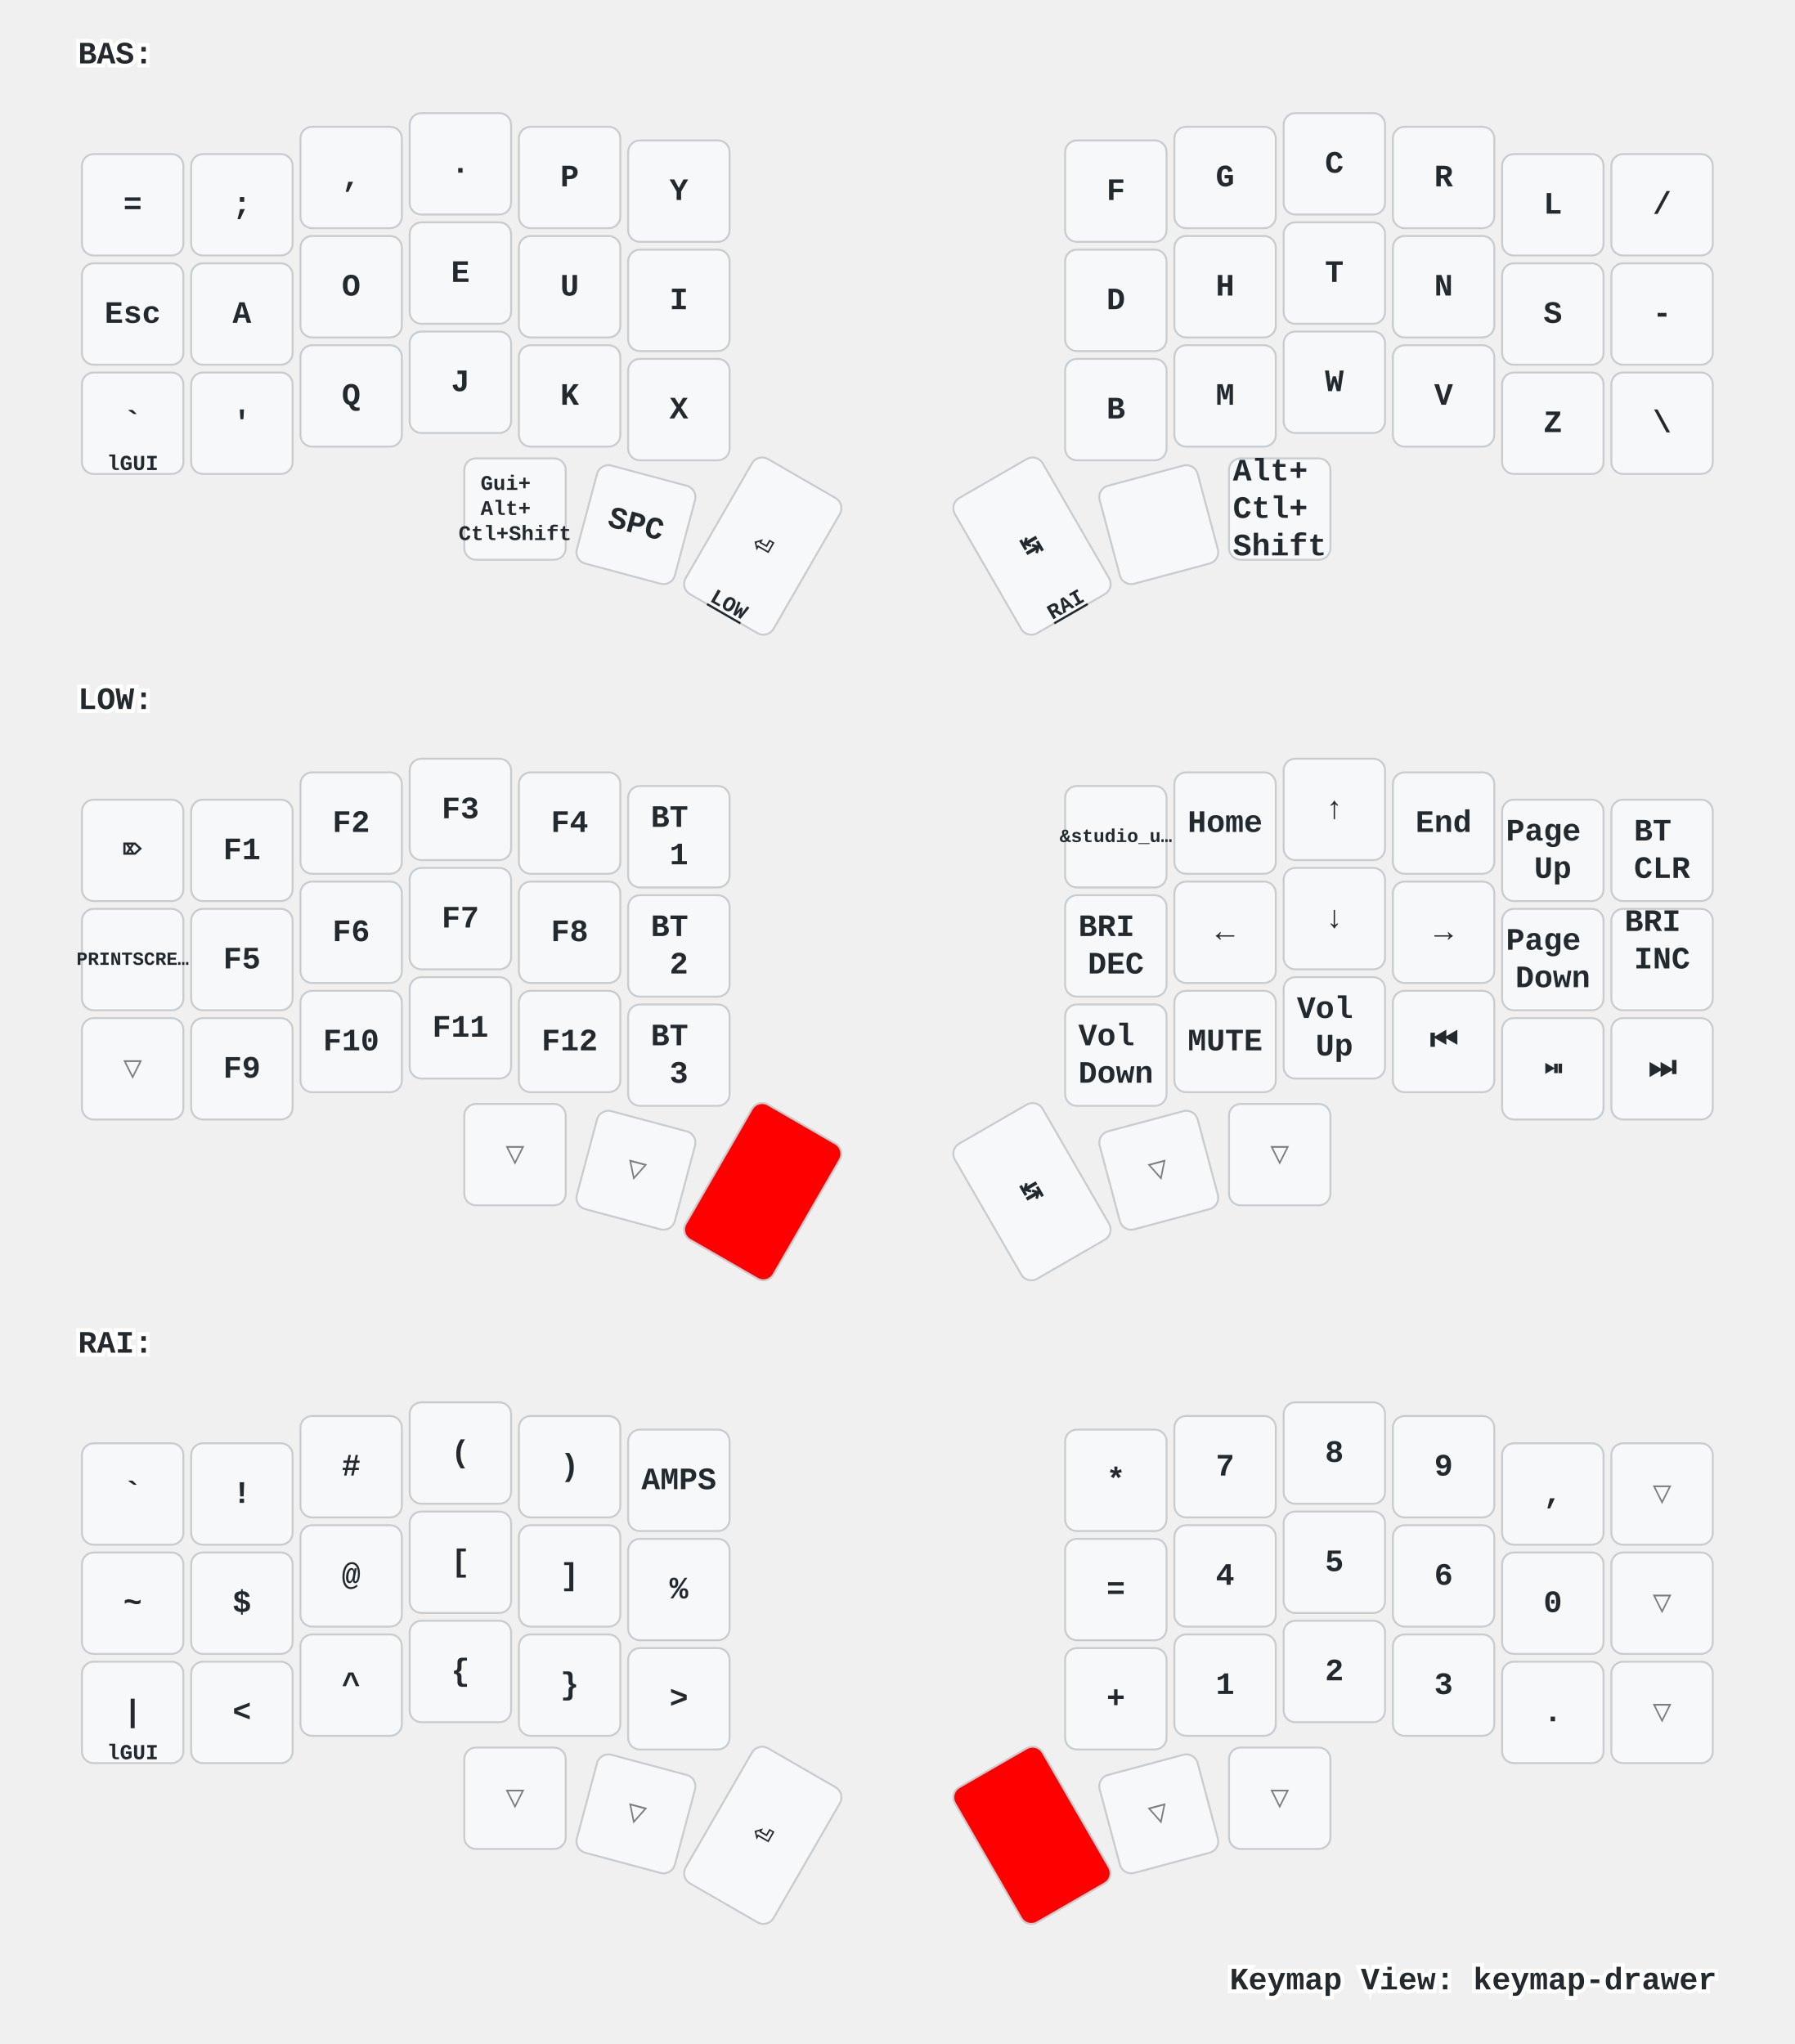
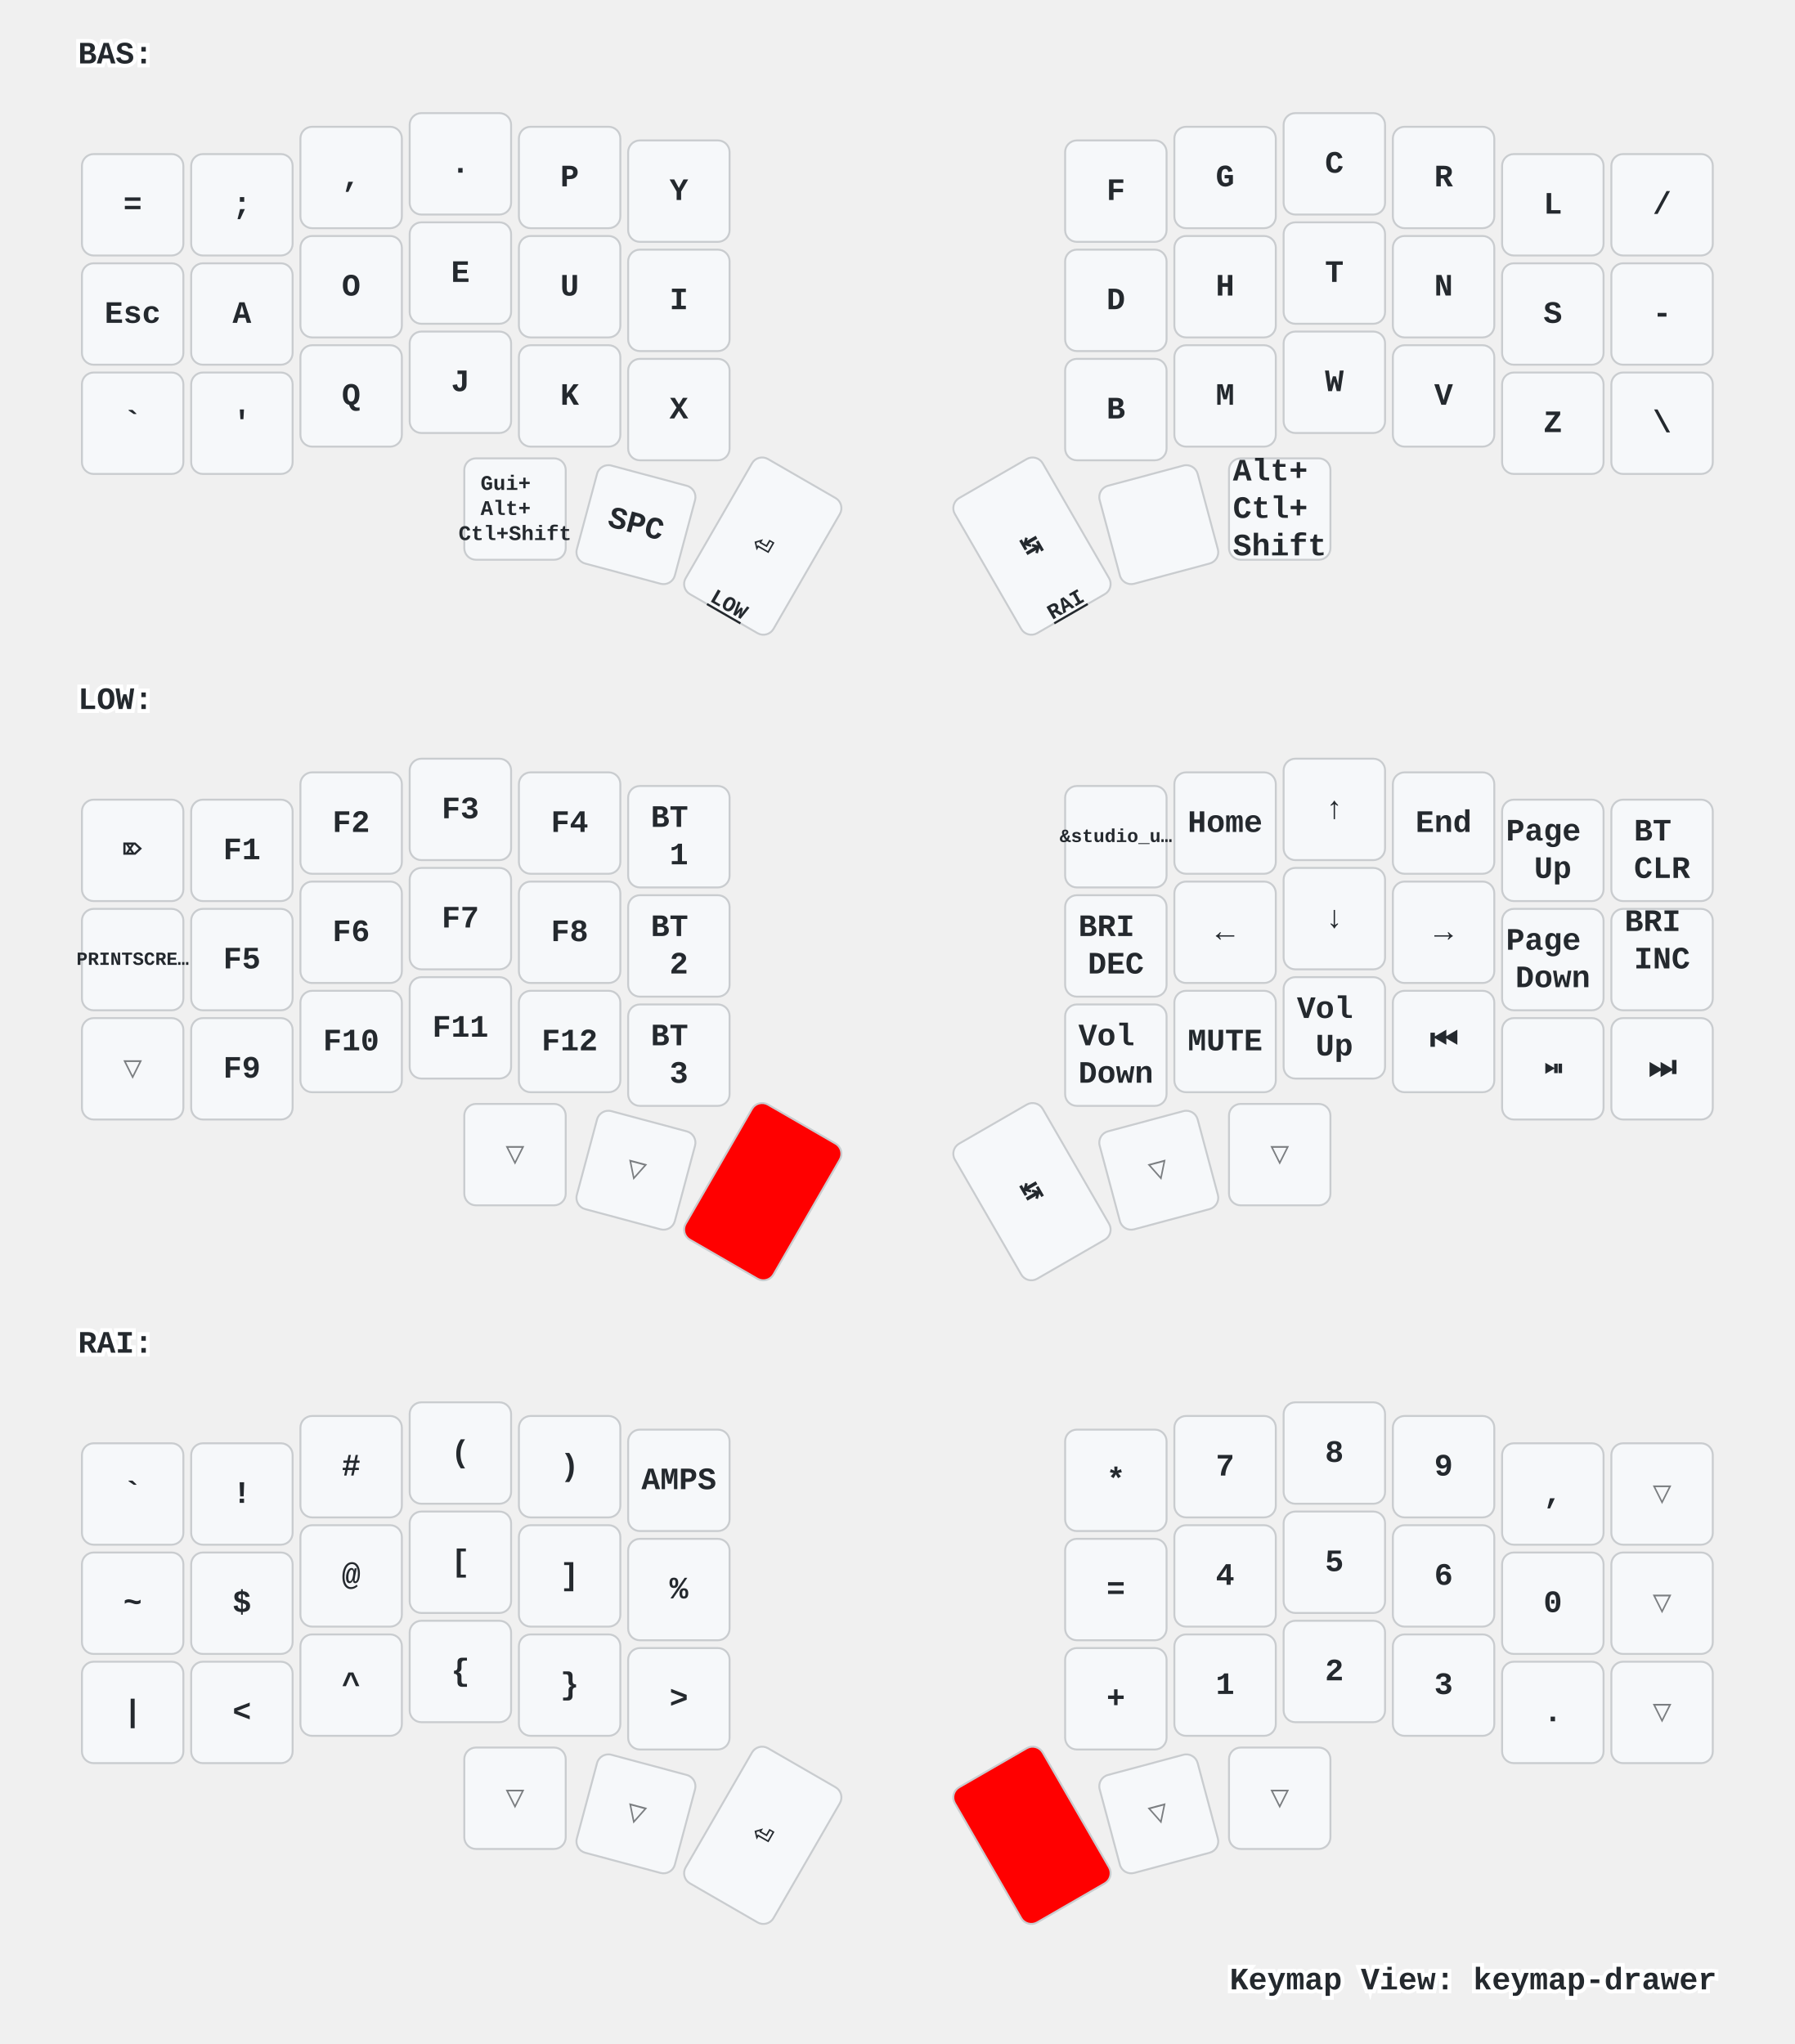
<svg xmlns="http://www.w3.org/2000/svg" xmlns:xlink="http://www.w3.org/1999/xlink" width="920" height="1048" viewBox="0 0 920 1048" class="keymap">
  <defs>/* start glyphs */
<svg id="mdi:apple-keyboard-command">
      <svg id="mdi-apple-keyboard-command" viewBox="0 0 24 24">
        <path d="M6,2A4,4 0 0,1 10,6V8H14V6A4,4 0 0,1 18,2A4,4 0 0,1 22,6A4,4 0 0,1 18,10H16V14H18A4,4 0 0,1 22,18A4,4 0 0,1 18,22A4,4 0 0,1 14,18V16H10V18A4,4 0 0,1 6,22A4,4 0 0,1 2,18A4,4 0 0,1 6,14H8V10H6A4,4 0 0,1 2,6A4,4 0 0,1 6,2M16,18A2,2 0 0,0 18,20A2,2 0 0,0 20,18A2,2 0 0,0 18,16H16V18M14,10H10V14H14V10M6,16A2,2 0 0,0 4,18A2,2 0 0,0 6,20A2,2 0 0,0 8,18V16H6M8,6A2,2 0 0,0 6,4A2,2 0 0,0 4,6A2,2 0 0,0 6,8H8V6M18,8A2,2 0 0,0 20,6A2,2 0 0,0 18,4A2,2 0 0,0 16,6V8H18Z" />
      </svg>
    </svg>
    <svg id="mdi:apple-keyboard-control">
      <svg id="mdi-apple-keyboard-control" viewBox="0 0 24 24">
        <path d="M19.78,11.78L18.36,13.19L12,6.83L5.64,13.19L4.22,11.78L12,4L19.78,11.78Z" />
      </svg>
    </svg>
    <svg id="mdi:apple-keyboard-option">
      <svg id="mdi-apple-keyboard-option" viewBox="0 0 24 24">
        <path d="M3,4H9.11L16.15,18H21V20H14.88L7.84,6H3V4M14,4H21V6H14V4Z" />
      </svg>
    </svg>
    <svg id="mdi:apple-keyboard-shift">
      <svg id="mdi-apple-keyboard-shift" viewBox="0 0 24 24">
        <path d="M15,18V12H17.17L12,6.83L6.83,12H9V18H15M12,4L22,14H17V20H7V14H2L12,4Z" />
      </svg>
    </svg>
    <svg id="mdi:backspace-outline">
      <svg id="mdi-backspace-outline" viewBox="0 0 24 24">
        <path d="M19,15.59L17.59,17L14,13.41L10.41,17L9,15.59L12.59,12L9,8.41L10.41,7L14,10.59L17.59,7L19,8.41L15.41,12L19,15.59M22,3A2,2 0 0,1 24,5V19A2,2 0 0,1 22,21H7C6.31,21 5.77,20.64 5.41,20.11L0,12L5.41,3.88C5.77,3.35 6.31,3 7,3H22M22,5H7L2.28,12L7,19H22V5Z" />
      </svg>
    </svg>
  </defs>/* end glyphs */
<style>/* inherit to force styles through use tags */
svg path {
    fill: inherit;
}

/* font and background color specifications */
svg.keymap {
    font-family: SFMono-Regular,Consolas,Liberation Mono,Menlo,monospace;
    font-size: 14px;
    font-kerning: normal;
    text-rendering: optimizeLegibility;
    fill: #24292e;
}

/* default key styling */
rect.key {
    fill: #f6f8fa;
}

rect.key, rect.combo {
    stroke: #c9cccf;
    stroke-width: 1;
}

/* default key side styling, only used is draw_key_sides is set */
rect.side {
    filter: brightness(90%);
}

/* color accent for combo boxes */
rect.combo, rect.combo-separate {
    fill: #cdf;
}

/* color accent for held keys */
rect.held, rect.combo.held {
    fill: #fdd;
}

/* color accent for ghost (optional) keys */
rect.ghost, rect.combo.ghost {
    stroke-dasharray: 4, 4;
    stroke-width: 2;
}

text {
    text-anchor: middle;
    dominant-baseline: middle;
}

/* styling for layer labels */
text.label {
    font-weight: bold;
    text-anchor: start;
    stroke: white;
    stroke-width: 4;
    paint-order: stroke;
}

/* styling for optional footer */
text.footer {
    text-anchor: end;
    dominant-baseline: auto;
    stroke: white;
    stroke-width: 4;
    paint-order: stroke;
}

/* styling for combo tap, and key non-tap label text */
text.combo, text.hold, text.shifted, text.left, text.right {
    font-size: 11px;
}

text.hold {
    text-anchor: middle;
    dominant-baseline: auto;
}

text.shifted {
    text-anchor: middle;
    dominant-baseline: hanging;
}

text.left {
    text-anchor: start;
}

text.right {
    text-anchor: end;
}

text.layer-activator {
    text-decoration: underline;
}

/* styling for hold/shifted label text in combo box */
text.combo.hold, text.combo.shifted, text.combo.left, text.combo.right {
    font-size: 8px;
}

/* lighter symbol for transparent keys */
text.trans {
    fill: #7b7e81;
}

/* styling for combo dendrons */
path.combo {
    stroke-width: 1;
    stroke: gray;
    fill: none;
}

/* Start Tabler Icons Cleanup */
/* cannot use height/width with glyphs */
.icon-tabler &gt; path {
    fill: inherit;
    stroke: inherit;
    stroke-width: 2;
}
/* hide tabler's default box */
.icon-tabler &gt; path[stroke="none"][fill="none"] {
    visibility: hidden;
}
/* End Tabler Icons Cleanup */

/* For default sytles, see https://github.com/caksoylar/keymap-drawer/blob/main/keymap_drawer/config.py#L85 */

svg.keymap {
  font-family: Ubuntu Mono, Inconsolata, Consolas, Liberation Mono, Menlo, monospace;
  font-size: 16px;
  font-weight: bold;
  text-rendering: optimizeLegibility;
}

/* Color accent for held keys
red = #f00
green = #0f0
blue = #00f
yellow = #ff0
cyan = #0ff
magenta = #f0f
white = #fff
black = #000
grey = #888
light grey = #ccc
#ffc
*/
rect.held, rect.combo.held {
    fill: #f00;
}

/* Technique borrowed and extended from https://github.com/englmaxi/zmk-config/blob/master/keymap-drawer/config.yaml */
.sym_sub_text.tap {
  translate: -5px 2px;
  font-size: 20px;
}
.sym_sub_text.shifted {
  translate: 10px 13px;
  font-size: 10px;
  opacity: 1.0;
}
.combo.sym_sub_text.tap {
  translate: -1px 1px;
}
.combo.sym_sub_text.shifted {
  translate: 7px 5px;
  font-size: 10px;
  opacity: 1.0;
}

/* Toggle */
.toggle.shifted {
  translate: -10px 12px;
}

.toggle.hold {
  translate: 13px -23px;
}

/* Variant for tap-dances */
.tap_dance.tap {
  translate: -7px 0px;
  font-size: 12px;
}
.tap_dance.shifted {
  translate: 7px 17px;
  font-size: 12px;
  opacity: 1.0;
}

/* Variant for symbol next to symbol */
.sym_by_sym.tap {
  translate: -6px 0px;
}
.sym_by_sym.shifted {
  translate: 10px 12px;
  opacity: 1.0;
}

.combo.sym_by_sym.tap {
  translate: -35px 0px;
}
.combo.sym_by_sym.shifted {
  translate: 35px 20px;
  opacity: 1.0;
}

.combo.sym_by_sym.hold {
  visibility: hidden;
}

/* hide hold box for combo sym_by_sym */
.combo.sym_by_sym.hold &gt; path[stroke="none"][fill="none"] {
  visibility: hidden;
}
</style>
  <g transform="translate(40, 0)" class="layer-BAS">
    <text x="0" y="28" class="label" id="BAS">BAS:</text>
    <g transform="translate(0, 56)">
      <g transform="translate(28, 49)" class="key keypos-0">
        <rect rx="6" ry="6" x="-26" y="-26" width="52" height="52" class="key" />
        <text x="0" y="0" class="key tap">=</text>
      </g>
      <g transform="translate(84, 49)" class="key keypos-1">
        <rect rx="6" ry="6" x="-26" y="-26" width="52" height="52" class="key" />
        <text x="0" y="0" class="key tap">;</text>
      </g>
      <g transform="translate(140, 35)" class="key keypos-2">
        <rect rx="6" ry="6" x="-26" y="-26" width="52" height="52" class="key" />
        <text x="0" y="0" class="key tap">,</text>
      </g>
      <g transform="translate(196, 28)" class="key keypos-3">
        <rect rx="6" ry="6" x="-26" y="-26" width="52" height="52" class="key" />
        <text x="0" y="0" class="key tap">.</text>
      </g>
      <g transform="translate(252, 35)" class="key keypos-4">
        <rect rx="6" ry="6" x="-26" y="-26" width="52" height="52" class="key" />
        <text x="0" y="0" class="key tap">P</text>
      </g>
      <g transform="translate(308, 42)" class="key keypos-5">
        <rect rx="6" ry="6" x="-26" y="-26" width="52" height="52" class="key" />
        <text x="0" y="0" class="key tap">Y</text>
      </g>
      <g transform="translate(532, 42)" class="key keypos-6">
        <rect rx="6" ry="6" x="-26" y="-26" width="52" height="52" class="key" />
        <text x="0" y="0" class="key tap">F</text>
      </g>
      <g transform="translate(588, 35)" class="key keypos-7">
        <rect rx="6" ry="6" x="-26" y="-26" width="52" height="52" class="key" />
        <text x="0" y="0" class="key tap">G</text>
      </g>
      <g transform="translate(644, 28)" class="key keypos-8">
        <rect rx="6" ry="6" x="-26" y="-26" width="52" height="52" class="key" />
        <text x="0" y="0" class="key tap">C</text>
      </g>
      <g transform="translate(700, 35)" class="key keypos-9">
        <rect rx="6" ry="6" x="-26" y="-26" width="52" height="52" class="key" />
        <text x="0" y="0" class="key tap">R</text>
      </g>
      <g transform="translate(756, 49)" class="key keypos-10">
        <rect rx="6" ry="6" x="-26" y="-26" width="52" height="52" class="key" />
        <text x="0" y="0" class="key tap">L</text>
      </g>
      <g transform="translate(812, 49)" class="key keypos-11">
        <rect rx="6" ry="6" x="-26" y="-26" width="52" height="52" class="key" />
        <text x="0" y="0" class="key tap">/</text>
      </g>
      <g transform="translate(28, 105)" class="key keypos-12">
        <rect rx="6" ry="6" x="-26" y="-26" width="52" height="52" class="key" />
        <text x="0" y="0" class="key tap">Esc</text>
        <use href="#mdi:apple-keyboard-option" xlink:href="#mdi:apple-keyboard-option" x="-8" y="9" height="15" width="15.0" class="key hold glyph mdi:apple-keyboard-option" />
      </g>
      <g transform="translate(84, 105)" class="key keypos-13">
        <rect rx="6" ry="6" x="-26" y="-26" width="52" height="52" class="key" />
        <text x="0" y="0" class="key tap">A</text>
      </g>
      <g transform="translate(140, 91)" class="key keypos-14">
        <rect rx="6" ry="6" x="-26" y="-26" width="52" height="52" class="key" />
        <text x="0" y="0" class="key tap">O</text>
      </g>
      <g transform="translate(196, 84)" class="key keypos-15">
        <rect rx="6" ry="6" x="-26" y="-26" width="52" height="52" class="key" />
        <text x="0" y="0" class="key tap">E</text>
      </g>
      <g transform="translate(252, 91)" class="key keypos-16">
        <rect rx="6" ry="6" x="-26" y="-26" width="52" height="52" class="key" />
        <text x="0" y="0" class="key tap">U</text>
      </g>
      <g transform="translate(308, 98)" class="key keypos-17">
        <rect rx="6" ry="6" x="-26" y="-26" width="52" height="52" class="key" />
        <text x="0" y="0" class="key tap">I</text>
      </g>
      <g transform="translate(532, 98)" class="key keypos-18">
        <rect rx="6" ry="6" x="-26" y="-26" width="52" height="52" class="key" />
        <text x="0" y="0" class="key tap">D</text>
      </g>
      <g transform="translate(588, 91)" class="key keypos-19">
        <rect rx="6" ry="6" x="-26" y="-26" width="52" height="52" class="key" />
        <text x="0" y="0" class="key tap">H</text>
      </g>
      <g transform="translate(644, 84)" class="key keypos-20">
        <rect rx="6" ry="6" x="-26" y="-26" width="52" height="52" class="key" />
        <text x="0" y="0" class="key tap">T</text>
      </g>
      <g transform="translate(700, 91)" class="key keypos-21">
        <rect rx="6" ry="6" x="-26" y="-26" width="52" height="52" class="key" />
        <text x="0" y="0" class="key tap">N</text>
      </g>
      <g transform="translate(756, 105)" class="key keypos-22">
        <rect rx="6" ry="6" x="-26" y="-26" width="52" height="52" class="key" />
        <text x="0" y="0" class="key tap">S</text>
      </g>
      <g transform="translate(812, 105)" class="key keypos-23">
        <rect rx="6" ry="6" x="-26" y="-26" width="52" height="52" class="key" />
        <text x="0" y="0" class="key tap">-</text>
        <use href="#mdi:apple-keyboard-option" xlink:href="#mdi:apple-keyboard-option" x="-8" y="9" height="15" width="15.0" class="key hold glyph mdi:apple-keyboard-option" />
      </g>
      <g transform="translate(28, 161)" class="key keypos-24">
        <rect rx="6" ry="6" x="-26" y="-26" width="52" height="52" class="key" />
        <text x="0" y="0" class="key tap">`</text>
-         <text x="0" y="24" class="key hold">lGUI</text>
+         <use href="#mdi:apple-keyboard-command" xlink:href="#mdi:apple-keyboard-command" x="-8" y="9" height="15" width="15.0" class="key hold glyph mdi:apple-keyboard-command" />
      </g>
      <g transform="translate(84, 161)" class="key keypos-25">
        <rect rx="6" ry="6" x="-26" y="-26" width="52" height="52" class="key" />
        <text x="0" y="0" class="key tap">'</text>
      </g>
      <g transform="translate(140, 147)" class="key keypos-26">
        <rect rx="6" ry="6" x="-26" y="-26" width="52" height="52" class="key" />
        <text x="0" y="0" class="key tap">Q</text>
      </g>
      <g transform="translate(196, 140)" class="key keypos-27">
        <rect rx="6" ry="6" x="-26" y="-26" width="52" height="52" class="key" />
        <text x="0" y="0" class="key tap">J</text>
      </g>
      <g transform="translate(252, 147)" class="key keypos-28">
        <rect rx="6" ry="6" x="-26" y="-26" width="52" height="52" class="key" />
        <text x="0" y="0" class="key tap">K</text>
      </g>
      <g transform="translate(308, 154)" class="key keypos-29">
        <rect rx="6" ry="6" x="-26" y="-26" width="52" height="52" class="key" />
        <text x="0" y="0" class="key tap">X</text>
      </g>
      <g transform="translate(532, 154)" class="key keypos-30">
        <rect rx="6" ry="6" x="-26" y="-26" width="52" height="52" class="key" />
        <text x="0" y="0" class="key tap">B</text>
      </g>
      <g transform="translate(588, 147)" class="key keypos-31">
        <rect rx="6" ry="6" x="-26" y="-26" width="52" height="52" class="key" />
        <text x="0" y="0" class="key tap">M</text>
      </g>
      <g transform="translate(644, 140)" class="key keypos-32">
        <rect rx="6" ry="6" x="-26" y="-26" width="52" height="52" class="key" />
        <text x="0" y="0" class="key tap">W</text>
      </g>
      <g transform="translate(700, 147)" class="key keypos-33">
        <rect rx="6" ry="6" x="-26" y="-26" width="52" height="52" class="key" />
        <text x="0" y="0" class="key tap">V</text>
      </g>
      <g transform="translate(756, 161)" class="key keypos-34">
        <rect rx="6" ry="6" x="-26" y="-26" width="52" height="52" class="key" />
        <text x="0" y="0" class="key tap">Z</text>
      </g>
      <g transform="translate(812, 161)" class="key keypos-35">
        <rect rx="6" ry="6" x="-26" y="-26" width="52" height="52" class="key" />
        <text x="0" y="0" class="key tap">\</text>
        <use href="#mdi:apple-keyboard-command" xlink:href="#mdi:apple-keyboard-command" x="-8" y="9" height="15" width="15.0" class="key hold glyph mdi:apple-keyboard-command" />
      </g>
      <g transform="translate(224, 205)" class="key keypos-36">
        <rect rx="6" ry="6" x="-26" y="-26" width="52" height="52" class="key" />
        <text x="0" y="0" class="key tap">
          <tspan x="0" dy="-1.2em" style="font-size: 67%">Gui+</tspan>
          <tspan x="0" dy="1.2em" style="font-size: 67%">Alt+</tspan>
          <tspan x="0" dy="1.2em" style="font-size: 67%">Ctl+Shift</tspan>
        </text>
      </g>
      <g transform="translate(286, 213) rotate(15.0)" class="key keypos-37">
        <rect rx="6" ry="6" x="-26" y="-26" width="52" height="52" class="key" />
        <text x="0" y="0" class="key tap">SPC</text>
        <use href="#mdi:apple-keyboard-shift" xlink:href="#mdi:apple-keyboard-shift" x="-8" y="9" height="15" width="15.0" class="key hold glyph mdi:apple-keyboard-shift" />
      </g>
      <g transform="translate(351, 224) rotate(30.0)" class="key keypos-38">
        <rect rx="6" ry="6" x="-26" y="-40" width="52" height="80" class="key" />
        <text x="0" y="0" class="key tap">⏎</text>
        <a href="#LOW">
          <text x="0" y="38" class="key hold layer-activator">LOW</text>
        </a>
      </g>
      <g transform="translate(489, 224) rotate(-30.0)" class="key keypos-39">
        <rect rx="6" ry="6" x="-26" y="-40" width="52" height="80" class="key" />
        <text x="0" y="0" class="key tap">↹</text>
        <a href="#RAI">
          <text x="0" y="38" class="key hold layer-activator">RAI</text>
        </a>
      </g>
      <g transform="translate(554, 213) rotate(-15.0)" class="key keypos-40">
        <rect rx="6" ry="6" x="-26" y="-26" width="52" height="52" class="key" />
        <use href="#mdi:backspace-outline" xlink:href="#mdi:backspace-outline" x="-9" y="-9" height="18" width="18.0" class="key tap glyph mdi:backspace-outline" />
        <use href="#mdi:apple-keyboard-control" xlink:href="#mdi:apple-keyboard-control" x="-8" y="9" height="15" width="15.0" class="key hold glyph mdi:apple-keyboard-control" />
      </g>
      <g transform="translate(616, 205)" class="key keypos-41">
        <rect rx="6" ry="6" x="-26" y="-26" width="52" height="52" class="key" />
        <text x="0" y="0" class="key tap">
          <tspan x="0" dy="-1.2em">Alt+</tspan>
          <tspan x="0" dy="1.2em">Ctl+</tspan>
          <tspan x="0" dy="1.2em">Shift</tspan>
        </text>
      </g>
    </g>
  </g>
  <g transform="translate(40, 331)" class="layer-LOW">
    <text x="0" y="28" class="label" id="LOW">LOW:</text>
    <g transform="translate(0, 56)">
      <g transform="translate(28, 49)" class="key keypos-0">
        <rect rx="6" ry="6" x="-26" y="-26" width="52" height="52" class="key" />
        <text x="0" y="0" class="key tap">⌦</text>
      </g>
      <g transform="translate(84, 49)" class="key keypos-1">
        <rect rx="6" ry="6" x="-26" y="-26" width="52" height="52" class="key" />
        <text x="0" y="0" class="key tap">F1</text>
      </g>
      <g transform="translate(140, 35)" class="key keypos-2">
        <rect rx="6" ry="6" x="-26" y="-26" width="52" height="52" class="key" />
        <text x="0" y="0" class="key tap">F2</text>
      </g>
      <g transform="translate(196, 28)" class="key keypos-3">
        <rect rx="6" ry="6" x="-26" y="-26" width="52" height="52" class="key" />
        <text x="0" y="0" class="key tap">F3</text>
      </g>
      <g transform="translate(252, 35)" class="key keypos-4">
        <rect rx="6" ry="6" x="-26" y="-26" width="52" height="52" class="key" />
        <text x="0" y="0" class="key tap">F4</text>
      </g>
      <g transform="translate(308, 42)" class="key keypos-5">
        <rect rx="6" ry="6" x="-26" y="-26" width="52" height="52" class="key" />
        <text x="0" y="0" class="key tap">
          <tspan x="0" dy="-0.6em">BT</tspan>
          <tspan x="0" dy="1.2em">1</tspan>
        </text>
      </g>
      <g transform="translate(532, 42)" class="key keypos-6">
        <rect rx="6" ry="6" x="-26" y="-26" width="52" height="52" class="key" />
        <text x="0" y="0" class="key tap">
          <tspan style="font-size: 60%">&amp;studio_u…</tspan>
        </text>
      </g>
      <g transform="translate(588, 35)" class="key keypos-7">
        <rect rx="6" ry="6" x="-26" y="-26" width="52" height="52" class="key" />
        <text x="0" y="0" class="key tap">Home</text>
      </g>
      <g transform="translate(644, 28)" class="key keypos-8">
        <rect rx="6" ry="6" x="-26" y="-26" width="52" height="52" class="key" />
        <text x="0" y="0" class="key tap">↑</text>
      </g>
      <g transform="translate(700, 35)" class="key keypos-9">
        <rect rx="6" ry="6" x="-26" y="-26" width="52" height="52" class="key" />
        <text x="0" y="0" class="key tap">End</text>
      </g>
      <g transform="translate(756, 49)" class="key keypos-10">
        <rect rx="6" ry="6" x="-26" y="-26" width="52" height="52" class="key" />
        <text x="0" y="0" class="key tap">
          <tspan x="0" dy="-0.6em">Page</tspan>
          <tspan x="0" dy="1.2em">Up</tspan>
        </text>
      </g>
      <g transform="translate(812, 49)" class="key keypos-11">
        <rect rx="6" ry="6" x="-26" y="-26" width="52" height="52" class="key" />
        <text x="0" y="0" class="key tap">
          <tspan x="0" dy="-0.6em">BT</tspan>
          <tspan x="0" dy="1.2em">CLR</tspan>
        </text>
      </g>
      <g transform="translate(28, 105)" class="key keypos-12">
        <rect rx="6" ry="6" x="-26" y="-26" width="52" height="52" class="key" />
        <text x="0" y="0" class="key tap">
          <tspan style="font-size: 60%">PRINTSCRE…</tspan>
        </text>
        <use href="#mdi:apple-keyboard-option" xlink:href="#mdi:apple-keyboard-option" x="-8" y="9" height="15" width="15.0" class="key hold glyph mdi:apple-keyboard-option" />
      </g>
      <g transform="translate(84, 105)" class="key keypos-13">
        <rect rx="6" ry="6" x="-26" y="-26" width="52" height="52" class="key" />
        <text x="0" y="0" class="key tap">F5</text>
      </g>
      <g transform="translate(140, 91)" class="key keypos-14">
        <rect rx="6" ry="6" x="-26" y="-26" width="52" height="52" class="key" />
        <text x="0" y="0" class="key tap">F6</text>
      </g>
      <g transform="translate(196, 84)" class="key keypos-15">
        <rect rx="6" ry="6" x="-26" y="-26" width="52" height="52" class="key" />
        <text x="0" y="0" class="key tap">F7</text>
      </g>
      <g transform="translate(252, 91)" class="key keypos-16">
        <rect rx="6" ry="6" x="-26" y="-26" width="52" height="52" class="key" />
        <text x="0" y="0" class="key tap">F8</text>
      </g>
      <g transform="translate(308, 98)" class="key keypos-17">
        <rect rx="6" ry="6" x="-26" y="-26" width="52" height="52" class="key" />
        <text x="0" y="0" class="key tap">
          <tspan x="0" dy="-0.6em">BT</tspan>
          <tspan x="0" dy="1.2em">2</tspan>
        </text>
      </g>
      <g transform="translate(532, 98)" class="key keypos-18">
        <rect rx="6" ry="6" x="-26" y="-26" width="52" height="52" class="key" />
        <text x="0" y="0" class="key tap">
          <tspan x="0" dy="-0.6em">BRI</tspan>
          <tspan x="0" dy="1.2em">DEC</tspan>
        </text>
      </g>
      <g transform="translate(588, 91)" class="key keypos-19">
        <rect rx="6" ry="6" x="-26" y="-26" width="52" height="52" class="key" />
        <text x="0" y="0" class="key tap">←</text>
      </g>
      <g transform="translate(644, 84)" class="key keypos-20">
        <rect rx="6" ry="6" x="-26" y="-26" width="52" height="52" class="key" />
        <text x="0" y="0" class="key tap">↓</text>
      </g>
      <g transform="translate(700, 91)" class="key keypos-21">
        <rect rx="6" ry="6" x="-26" y="-26" width="52" height="52" class="key" />
        <text x="0" y="0" class="key tap">→</text>
      </g>
      <g transform="translate(756, 105)" class="key keypos-22">
        <rect rx="6" ry="6" x="-26" y="-26" width="52" height="52" class="key" />
        <text x="0" y="0" class="key tap">
          <tspan x="0" dy="-0.6em">Page</tspan>
          <tspan x="0" dy="1.2em">Down</tspan>
        </text>
      </g>
      <g transform="translate(812, 105)" class="key keypos-23">
        <rect rx="6" ry="6" x="-26" y="-26" width="52" height="52" class="key" />
        <text x="0" y="0" class="key tap">
          <tspan x="0" dy="-1.2em">BRI</tspan>
          <tspan x="0" dy="1.2em">INC</tspan>
        </text>
        <use href="#mdi:apple-keyboard-option" xlink:href="#mdi:apple-keyboard-option" x="-8" y="9" height="15" width="15.0" class="key hold glyph mdi:apple-keyboard-option" />
      </g>
      <g transform="translate(28, 161)" class="key trans keypos-24">
        <rect rx="6" ry="6" x="-26" y="-26" width="52" height="52" class="key trans" />
        <text x="0" y="0" class="key trans tap">▽</text>
      </g>
      <g transform="translate(84, 161)" class="key keypos-25">
        <rect rx="6" ry="6" x="-26" y="-26" width="52" height="52" class="key" />
        <text x="0" y="0" class="key tap">F9</text>
      </g>
      <g transform="translate(140, 147)" class="key keypos-26">
        <rect rx="6" ry="6" x="-26" y="-26" width="52" height="52" class="key" />
        <text x="0" y="0" class="key tap">F10</text>
      </g>
      <g transform="translate(196, 140)" class="key keypos-27">
        <rect rx="6" ry="6" x="-26" y="-26" width="52" height="52" class="key" />
        <text x="0" y="0" class="key tap">F11</text>
      </g>
      <g transform="translate(252, 147)" class="key keypos-28">
        <rect rx="6" ry="6" x="-26" y="-26" width="52" height="52" class="key" />
        <text x="0" y="0" class="key tap">F12</text>
      </g>
      <g transform="translate(308, 154)" class="key keypos-29">
        <rect rx="6" ry="6" x="-26" y="-26" width="52" height="52" class="key" />
        <text x="0" y="0" class="key tap">
          <tspan x="0" dy="-0.6em">BT</tspan>
          <tspan x="0" dy="1.2em">3</tspan>
        </text>
      </g>
      <g transform="translate(532, 154)" class="key keypos-30">
        <rect rx="6" ry="6" x="-26" y="-26" width="52" height="52" class="key" />
        <text x="0" y="0" class="key tap">
          <tspan x="0" dy="-0.6em">Vol</tspan>
          <tspan x="0" dy="1.2em">Down</tspan>
        </text>
      </g>
      <g transform="translate(588, 147)" class="key keypos-31">
        <rect rx="6" ry="6" x="-26" y="-26" width="52" height="52" class="key" />
        <text x="0" y="0" class="key tap">MUTE</text>
      </g>
      <g transform="translate(644, 140)" class="key keypos-32">
        <rect rx="6" ry="6" x="-26" y="-26" width="52" height="52" class="key" />
        <text x="0" y="0" class="key tap">
          <tspan x="0" dy="-0.6em">Vol</tspan>
          <tspan x="0" dy="1.2em">Up</tspan>
        </text>
      </g>
      <g transform="translate(700, 147)" class="key keypos-33">
        <rect rx="6" ry="6" x="-26" y="-26" width="52" height="52" class="key" />
        <text x="0" y="0" class="key tap">⏮️</text>
      </g>
      <g transform="translate(756, 161)" class="key keypos-34">
        <rect rx="6" ry="6" x="-26" y="-26" width="52" height="52" class="key" />
        <text x="0" y="0" class="key tap">⏯</text>
      </g>
      <g transform="translate(812, 161)" class="key keypos-35">
        <rect rx="6" ry="6" x="-26" y="-26" width="52" height="52" class="key" />
        <text x="0" y="0" class="key tap">⏭️</text>
        <use href="#mdi:apple-keyboard-command" xlink:href="#mdi:apple-keyboard-command" x="-8" y="9" height="15" width="15.0" class="key hold glyph mdi:apple-keyboard-command" />
      </g>
      <g transform="translate(224, 205)" class="key trans keypos-36">
        <rect rx="6" ry="6" x="-26" y="-26" width="52" height="52" class="key trans" />
        <text x="0" y="0" class="key trans tap">▽</text>
      </g>
      <g transform="translate(286, 213) rotate(15.0)" class="key trans keypos-37">
        <rect rx="6" ry="6" x="-26" y="-26" width="52" height="52" class="key trans" />
        <text x="0" y="0" class="key trans tap">▽</text>
      </g>
      <g transform="translate(351, 224) rotate(30.0)" class="key held keypos-38">
        <rect rx="6" ry="6" x="-26" y="-40" width="52" height="80" class="key held" />
      </g>
      <g transform="translate(489, 224) rotate(-30.0)" class="key keypos-39">
        <rect rx="6" ry="6" x="-26" y="-40" width="52" height="80" class="key" />
        <text x="0" y="0" class="key tap">↹</text>
        <use href="#mdi:apple-keyboard-shift" xlink:href="#mdi:apple-keyboard-shift" x="-8" y="23" height="15" width="15.0" class="key hold glyph mdi:apple-keyboard-shift" />
      </g>
      <g transform="translate(554, 213) rotate(-15.0)" class="key trans keypos-40">
        <rect rx="6" ry="6" x="-26" y="-26" width="52" height="52" class="key trans" />
        <text x="0" y="0" class="key trans tap">▽</text>
      </g>
      <g transform="translate(616, 205)" class="key trans keypos-41">
        <rect rx="6" ry="6" x="-26" y="-26" width="52" height="52" class="key trans" />
        <text x="0" y="0" class="key trans tap">▽</text>
      </g>
    </g>
  </g>
  <g transform="translate(40, 661)" class="layer-RAI">
    <text x="0" y="28" class="label" id="RAI">RAI:</text>
    <g transform="translate(0, 56)">
      <g transform="translate(28, 49)" class="key keypos-0">
        <rect rx="6" ry="6" x="-26" y="-26" width="52" height="52" class="key" />
        <text x="0" y="0" class="key tap">`</text>
      </g>
      <g transform="translate(84, 49)" class="key keypos-1">
        <rect rx="6" ry="6" x="-26" y="-26" width="52" height="52" class="key" />
        <text x="0" y="0" class="key tap">!</text>
      </g>
      <g transform="translate(140, 35)" class="key keypos-2">
        <rect rx="6" ry="6" x="-26" y="-26" width="52" height="52" class="key" />
        <text x="0" y="0" class="key tap">#</text>
      </g>
      <g transform="translate(196, 28)" class="key keypos-3">
        <rect rx="6" ry="6" x="-26" y="-26" width="52" height="52" class="key" />
        <text x="0" y="0" class="key tap">(</text>
      </g>
      <g transform="translate(252, 35)" class="key keypos-4">
        <rect rx="6" ry="6" x="-26" y="-26" width="52" height="52" class="key" />
        <text x="0" y="0" class="key tap">)</text>
      </g>
      <g transform="translate(308, 42)" class="key keypos-5">
        <rect rx="6" ry="6" x="-26" y="-26" width="52" height="52" class="key" />
        <text x="0" y="0" class="key tap">AMPS</text>
      </g>
      <g transform="translate(532, 42)" class="key keypos-6">
        <rect rx="6" ry="6" x="-26" y="-26" width="52" height="52" class="key" />
        <text x="0" y="0" class="key tap">*</text>
      </g>
      <g transform="translate(588, 35)" class="key keypos-7">
        <rect rx="6" ry="6" x="-26" y="-26" width="52" height="52" class="key" />
        <text x="0" y="0" class="key tap">7</text>
      </g>
      <g transform="translate(644, 28)" class="key keypos-8">
        <rect rx="6" ry="6" x="-26" y="-26" width="52" height="52" class="key" />
        <text x="0" y="0" class="key tap">8</text>
      </g>
      <g transform="translate(700, 35)" class="key keypos-9">
        <rect rx="6" ry="6" x="-26" y="-26" width="52" height="52" class="key" />
        <text x="0" y="0" class="key tap">9</text>
      </g>
      <g transform="translate(756, 49)" class="key keypos-10">
        <rect rx="6" ry="6" x="-26" y="-26" width="52" height="52" class="key" />
        <text x="0" y="0" class="key tap">,</text>
      </g>
      <g transform="translate(812, 49)" class="key trans keypos-11">
        <rect rx="6" ry="6" x="-26" y="-26" width="52" height="52" class="key trans" />
        <text x="0" y="0" class="key trans tap">▽</text>
      </g>
      <g transform="translate(28, 105)" class="key keypos-12">
        <rect rx="6" ry="6" x="-26" y="-26" width="52" height="52" class="key" />
        <text x="0" y="0" class="key tap">~</text>
        <use href="#mdi:apple-keyboard-option" xlink:href="#mdi:apple-keyboard-option" x="-8" y="9" height="15" width="15.0" class="key hold glyph mdi:apple-keyboard-option" />
      </g>
      <g transform="translate(84, 105)" class="key keypos-13">
        <rect rx="6" ry="6" x="-26" y="-26" width="52" height="52" class="key" />
        <text x="0" y="0" class="key tap">$</text>
      </g>
      <g transform="translate(140, 91)" class="key keypos-14">
        <rect rx="6" ry="6" x="-26" y="-26" width="52" height="52" class="key" />
        <text x="0" y="0" class="key tap">@</text>
      </g>
      <g transform="translate(196, 84)" class="key keypos-15">
        <rect rx="6" ry="6" x="-26" y="-26" width="52" height="52" class="key" />
        <text x="0" y="0" class="key tap">[</text>
      </g>
      <g transform="translate(252, 91)" class="key keypos-16">
        <rect rx="6" ry="6" x="-26" y="-26" width="52" height="52" class="key" />
        <text x="0" y="0" class="key tap">]</text>
      </g>
      <g transform="translate(308, 98)" class="key keypos-17">
        <rect rx="6" ry="6" x="-26" y="-26" width="52" height="52" class="key" />
        <text x="0" y="0" class="key tap">%</text>
      </g>
      <g transform="translate(532, 98)" class="key keypos-18">
        <rect rx="6" ry="6" x="-26" y="-26" width="52" height="52" class="key" />
        <text x="0" y="0" class="key tap">=</text>
      </g>
      <g transform="translate(588, 91)" class="key keypos-19">
        <rect rx="6" ry="6" x="-26" y="-26" width="52" height="52" class="key" />
        <text x="0" y="0" class="key tap">4</text>
      </g>
      <g transform="translate(644, 84)" class="key keypos-20">
        <rect rx="6" ry="6" x="-26" y="-26" width="52" height="52" class="key" />
        <text x="0" y="0" class="key tap">5</text>
      </g>
      <g transform="translate(700, 91)" class="key keypos-21">
        <rect rx="6" ry="6" x="-26" y="-26" width="52" height="52" class="key" />
        <text x="0" y="0" class="key tap">6</text>
      </g>
      <g transform="translate(756, 105)" class="key keypos-22">
        <rect rx="6" ry="6" x="-26" y="-26" width="52" height="52" class="key" />
        <text x="0" y="0" class="key tap">0</text>
      </g>
      <g transform="translate(812, 105)" class="key trans keypos-23">
        <rect rx="6" ry="6" x="-26" y="-26" width="52" height="52" class="key trans" />
        <text x="0" y="0" class="key trans tap">▽</text>
      </g>
      <g transform="translate(28, 161)" class="key keypos-24">
        <rect rx="6" ry="6" x="-26" y="-26" width="52" height="52" class="key" />
        <text x="0" y="0" class="key tap">|</text>
-         <text x="0" y="24" class="key hold">lGUI</text>
+         <use href="#mdi:apple-keyboard-command" xlink:href="#mdi:apple-keyboard-command" x="-8" y="9" height="15" width="15.0" class="key hold glyph mdi:apple-keyboard-command" />
      </g>
      <g transform="translate(84, 161)" class="key keypos-25">
        <rect rx="6" ry="6" x="-26" y="-26" width="52" height="52" class="key" />
        <text x="0" y="0" class="key tap">&lt;</text>
      </g>
      <g transform="translate(140, 147)" class="key keypos-26">
        <rect rx="6" ry="6" x="-26" y="-26" width="52" height="52" class="key" />
        <text x="0" y="0" class="key tap">^</text>
      </g>
      <g transform="translate(196, 140)" class="key keypos-27">
        <rect rx="6" ry="6" x="-26" y="-26" width="52" height="52" class="key" />
        <text x="0" y="0" class="key tap">{</text>
      </g>
      <g transform="translate(252, 147)" class="key keypos-28">
        <rect rx="6" ry="6" x="-26" y="-26" width="52" height="52" class="key" />
        <text x="0" y="0" class="key tap">}</text>
      </g>
      <g transform="translate(308, 154)" class="key keypos-29">
        <rect rx="6" ry="6" x="-26" y="-26" width="52" height="52" class="key" />
        <text x="0" y="0" class="key tap">&gt;</text>
      </g>
      <g transform="translate(532, 154)" class="key keypos-30">
        <rect rx="6" ry="6" x="-26" y="-26" width="52" height="52" class="key" />
        <text x="0" y="0" class="key tap">+</text>
      </g>
      <g transform="translate(588, 147)" class="key keypos-31">
        <rect rx="6" ry="6" x="-26" y="-26" width="52" height="52" class="key" />
        <text x="0" y="0" class="key tap">1</text>
      </g>
      <g transform="translate(644, 140)" class="key keypos-32">
        <rect rx="6" ry="6" x="-26" y="-26" width="52" height="52" class="key" />
        <text x="0" y="0" class="key tap">2</text>
      </g>
      <g transform="translate(700, 147)" class="key keypos-33">
        <rect rx="6" ry="6" x="-26" y="-26" width="52" height="52" class="key" />
        <text x="0" y="0" class="key tap">3</text>
      </g>
      <g transform="translate(756, 161)" class="key keypos-34">
        <rect rx="6" ry="6" x="-26" y="-26" width="52" height="52" class="key" />
        <text x="0" y="0" class="key tap">.</text>
      </g>
      <g transform="translate(812, 161)" class="key trans keypos-35">
        <rect rx="6" ry="6" x="-26" y="-26" width="52" height="52" class="key trans" />
        <text x="0" y="0" class="key trans tap">▽</text>
      </g>
      <g transform="translate(224, 205)" class="key trans keypos-36">
        <rect rx="6" ry="6" x="-26" y="-26" width="52" height="52" class="key trans" />
        <text x="0" y="0" class="key trans tap">▽</text>
      </g>
      <g transform="translate(286, 213) rotate(15.0)" class="key trans keypos-37">
        <rect rx="6" ry="6" x="-26" y="-26" width="52" height="52" class="key trans" />
        <text x="0" y="0" class="key trans tap">▽</text>
      </g>
      <g transform="translate(351, 224) rotate(30.0)" class="key keypos-38">
        <rect rx="6" ry="6" x="-26" y="-40" width="52" height="80" class="key" />
        <text x="0" y="0" class="key tap">⏎</text>
        <use href="#mdi:apple-keyboard-control" xlink:href="#mdi:apple-keyboard-control" x="-8" y="23" height="15" width="15.0" class="key hold glyph mdi:apple-keyboard-control" />
      </g>
      <g transform="translate(489, 224) rotate(-30.0)" class="key held keypos-39">
        <rect rx="6" ry="6" x="-26" y="-40" width="52" height="80" class="key held" />
      </g>
      <g transform="translate(554, 213) rotate(-15.0)" class="key trans keypos-40">
        <rect rx="6" ry="6" x="-26" y="-26" width="52" height="52" class="key trans" />
        <text x="0" y="0" class="key trans tap">▽</text>
      </g>
      <g transform="translate(616, 205)" class="key trans keypos-41">
        <rect rx="6" ry="6" x="-26" y="-26" width="52" height="52" class="key trans" />
        <text x="0" y="0" class="key trans tap">▽</text>
      </g>
    </g>
  </g>
  <text x="880.0" y="1020.0" class="footer">Keymap View: <a href="https://github.com/caksoylar/keymap-drawer">keymap-drawer</a>
  </text>
</svg>
